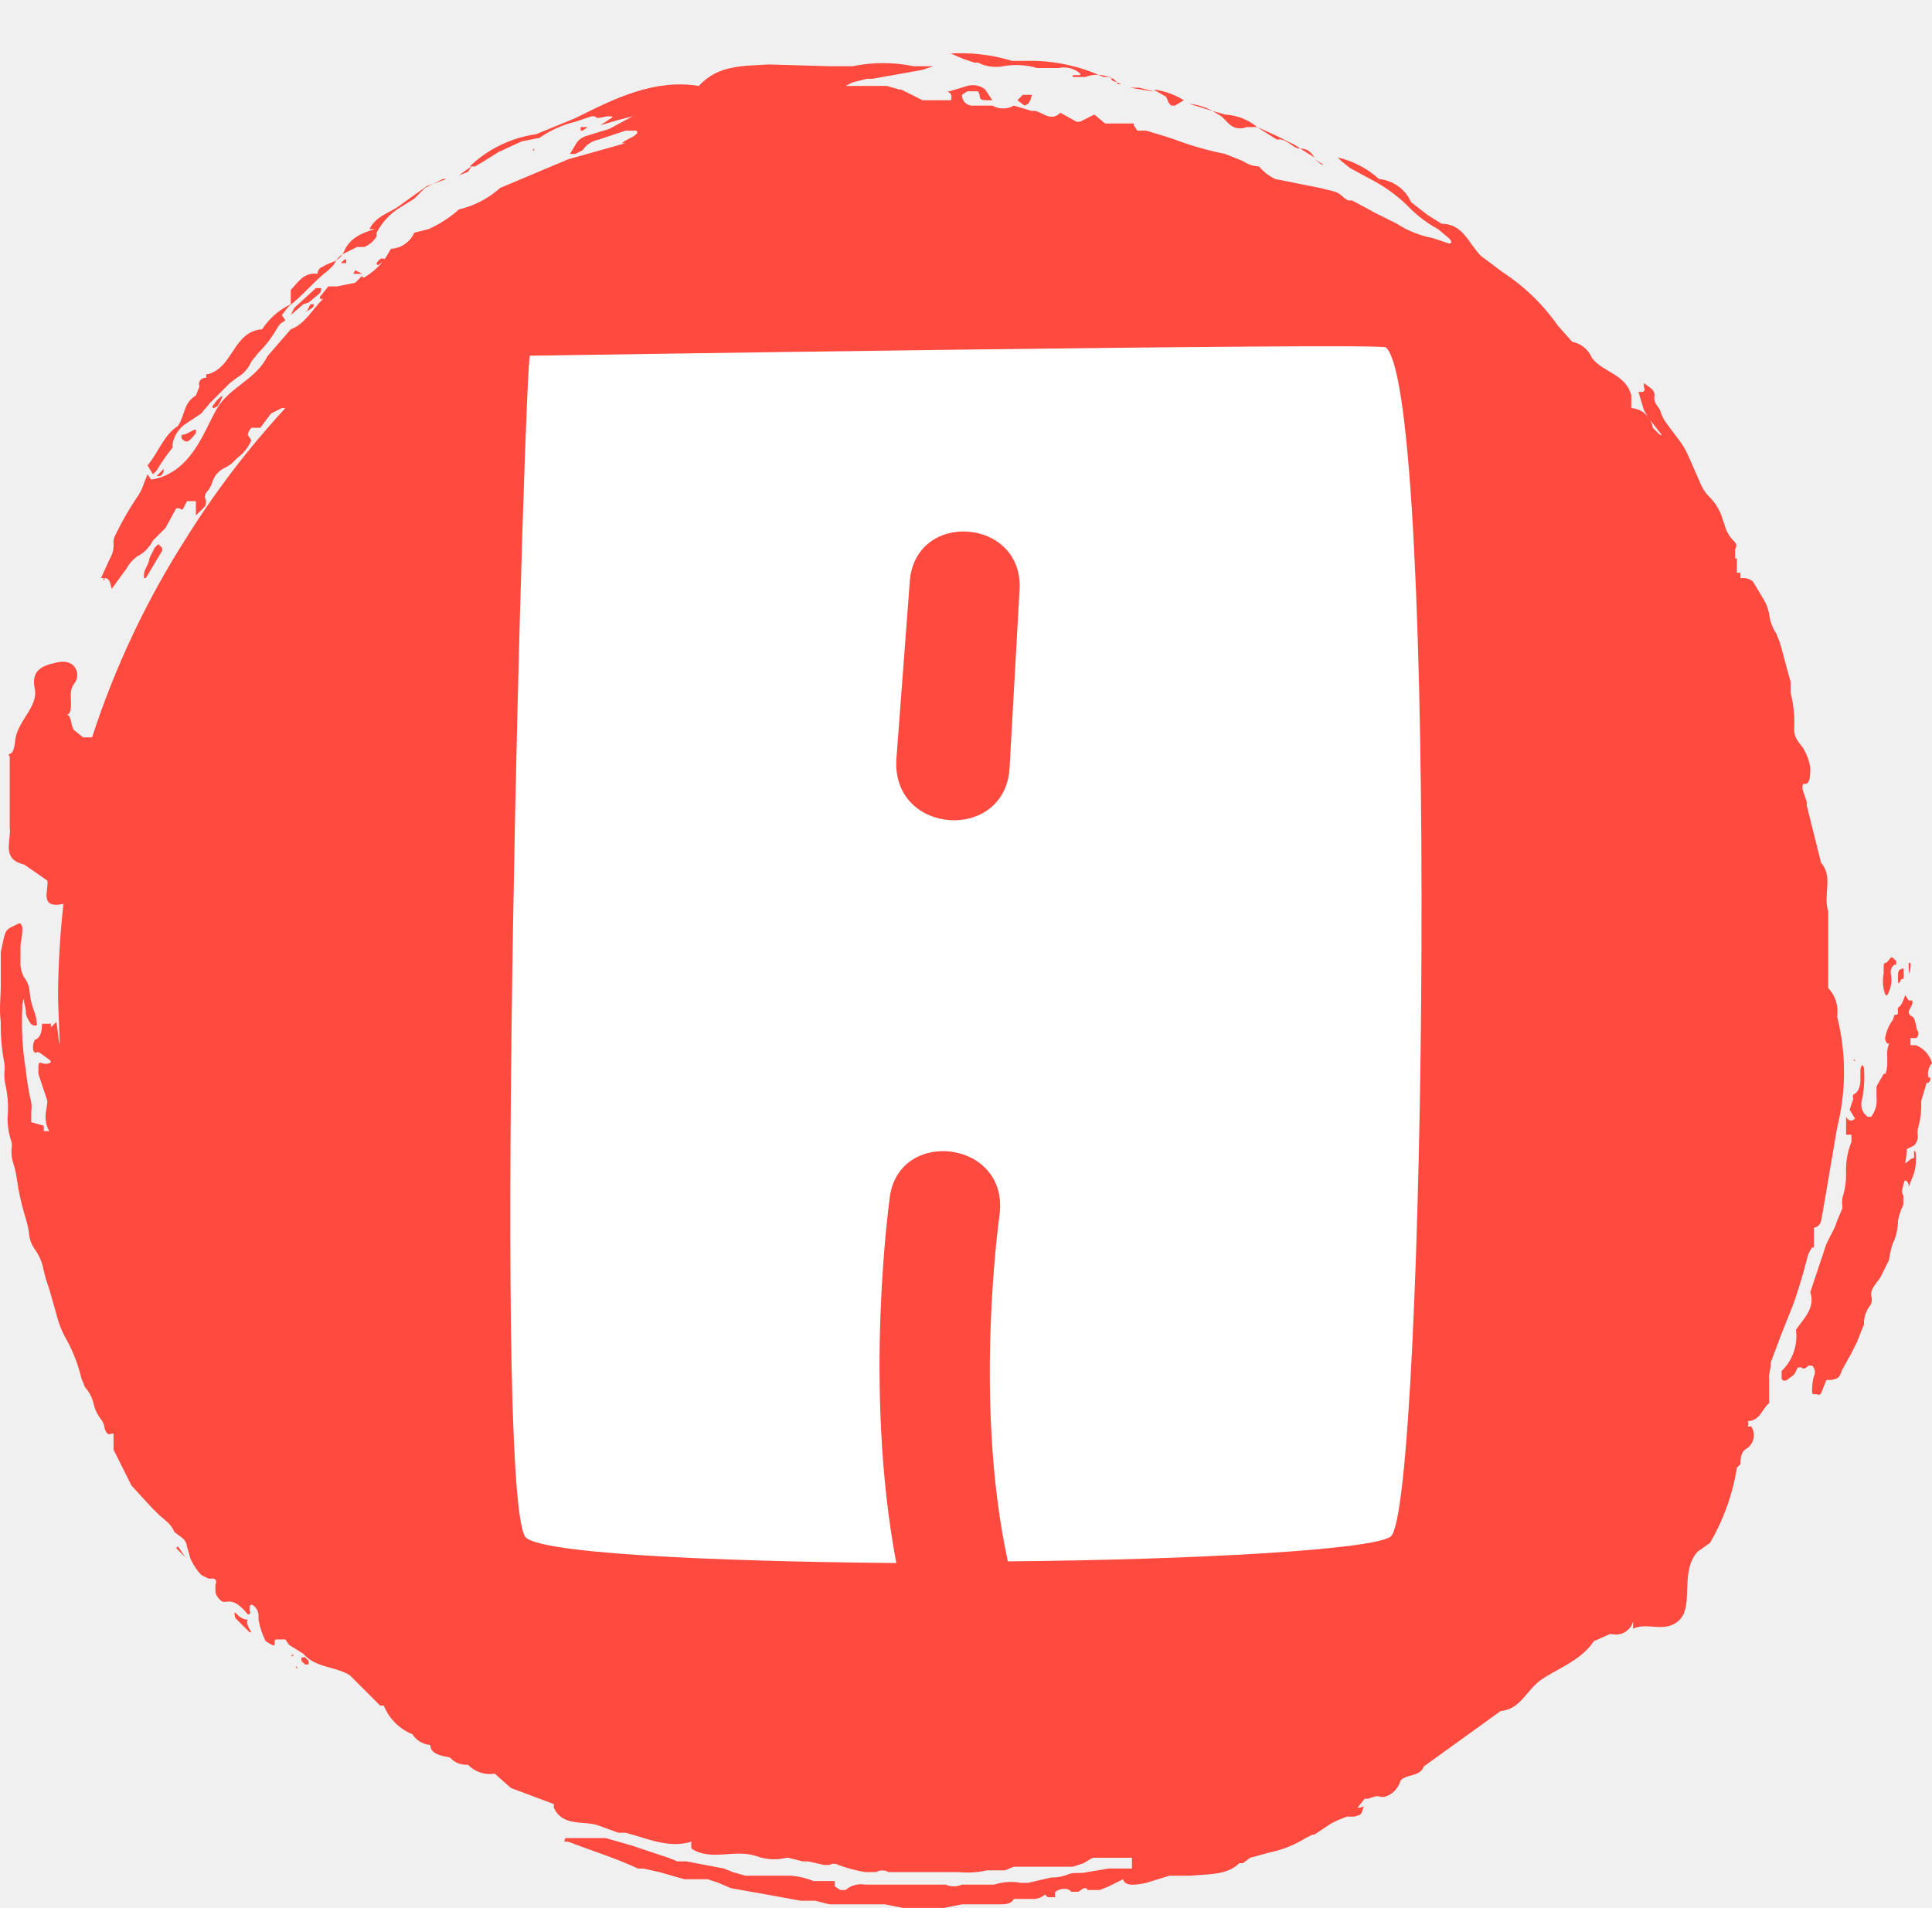
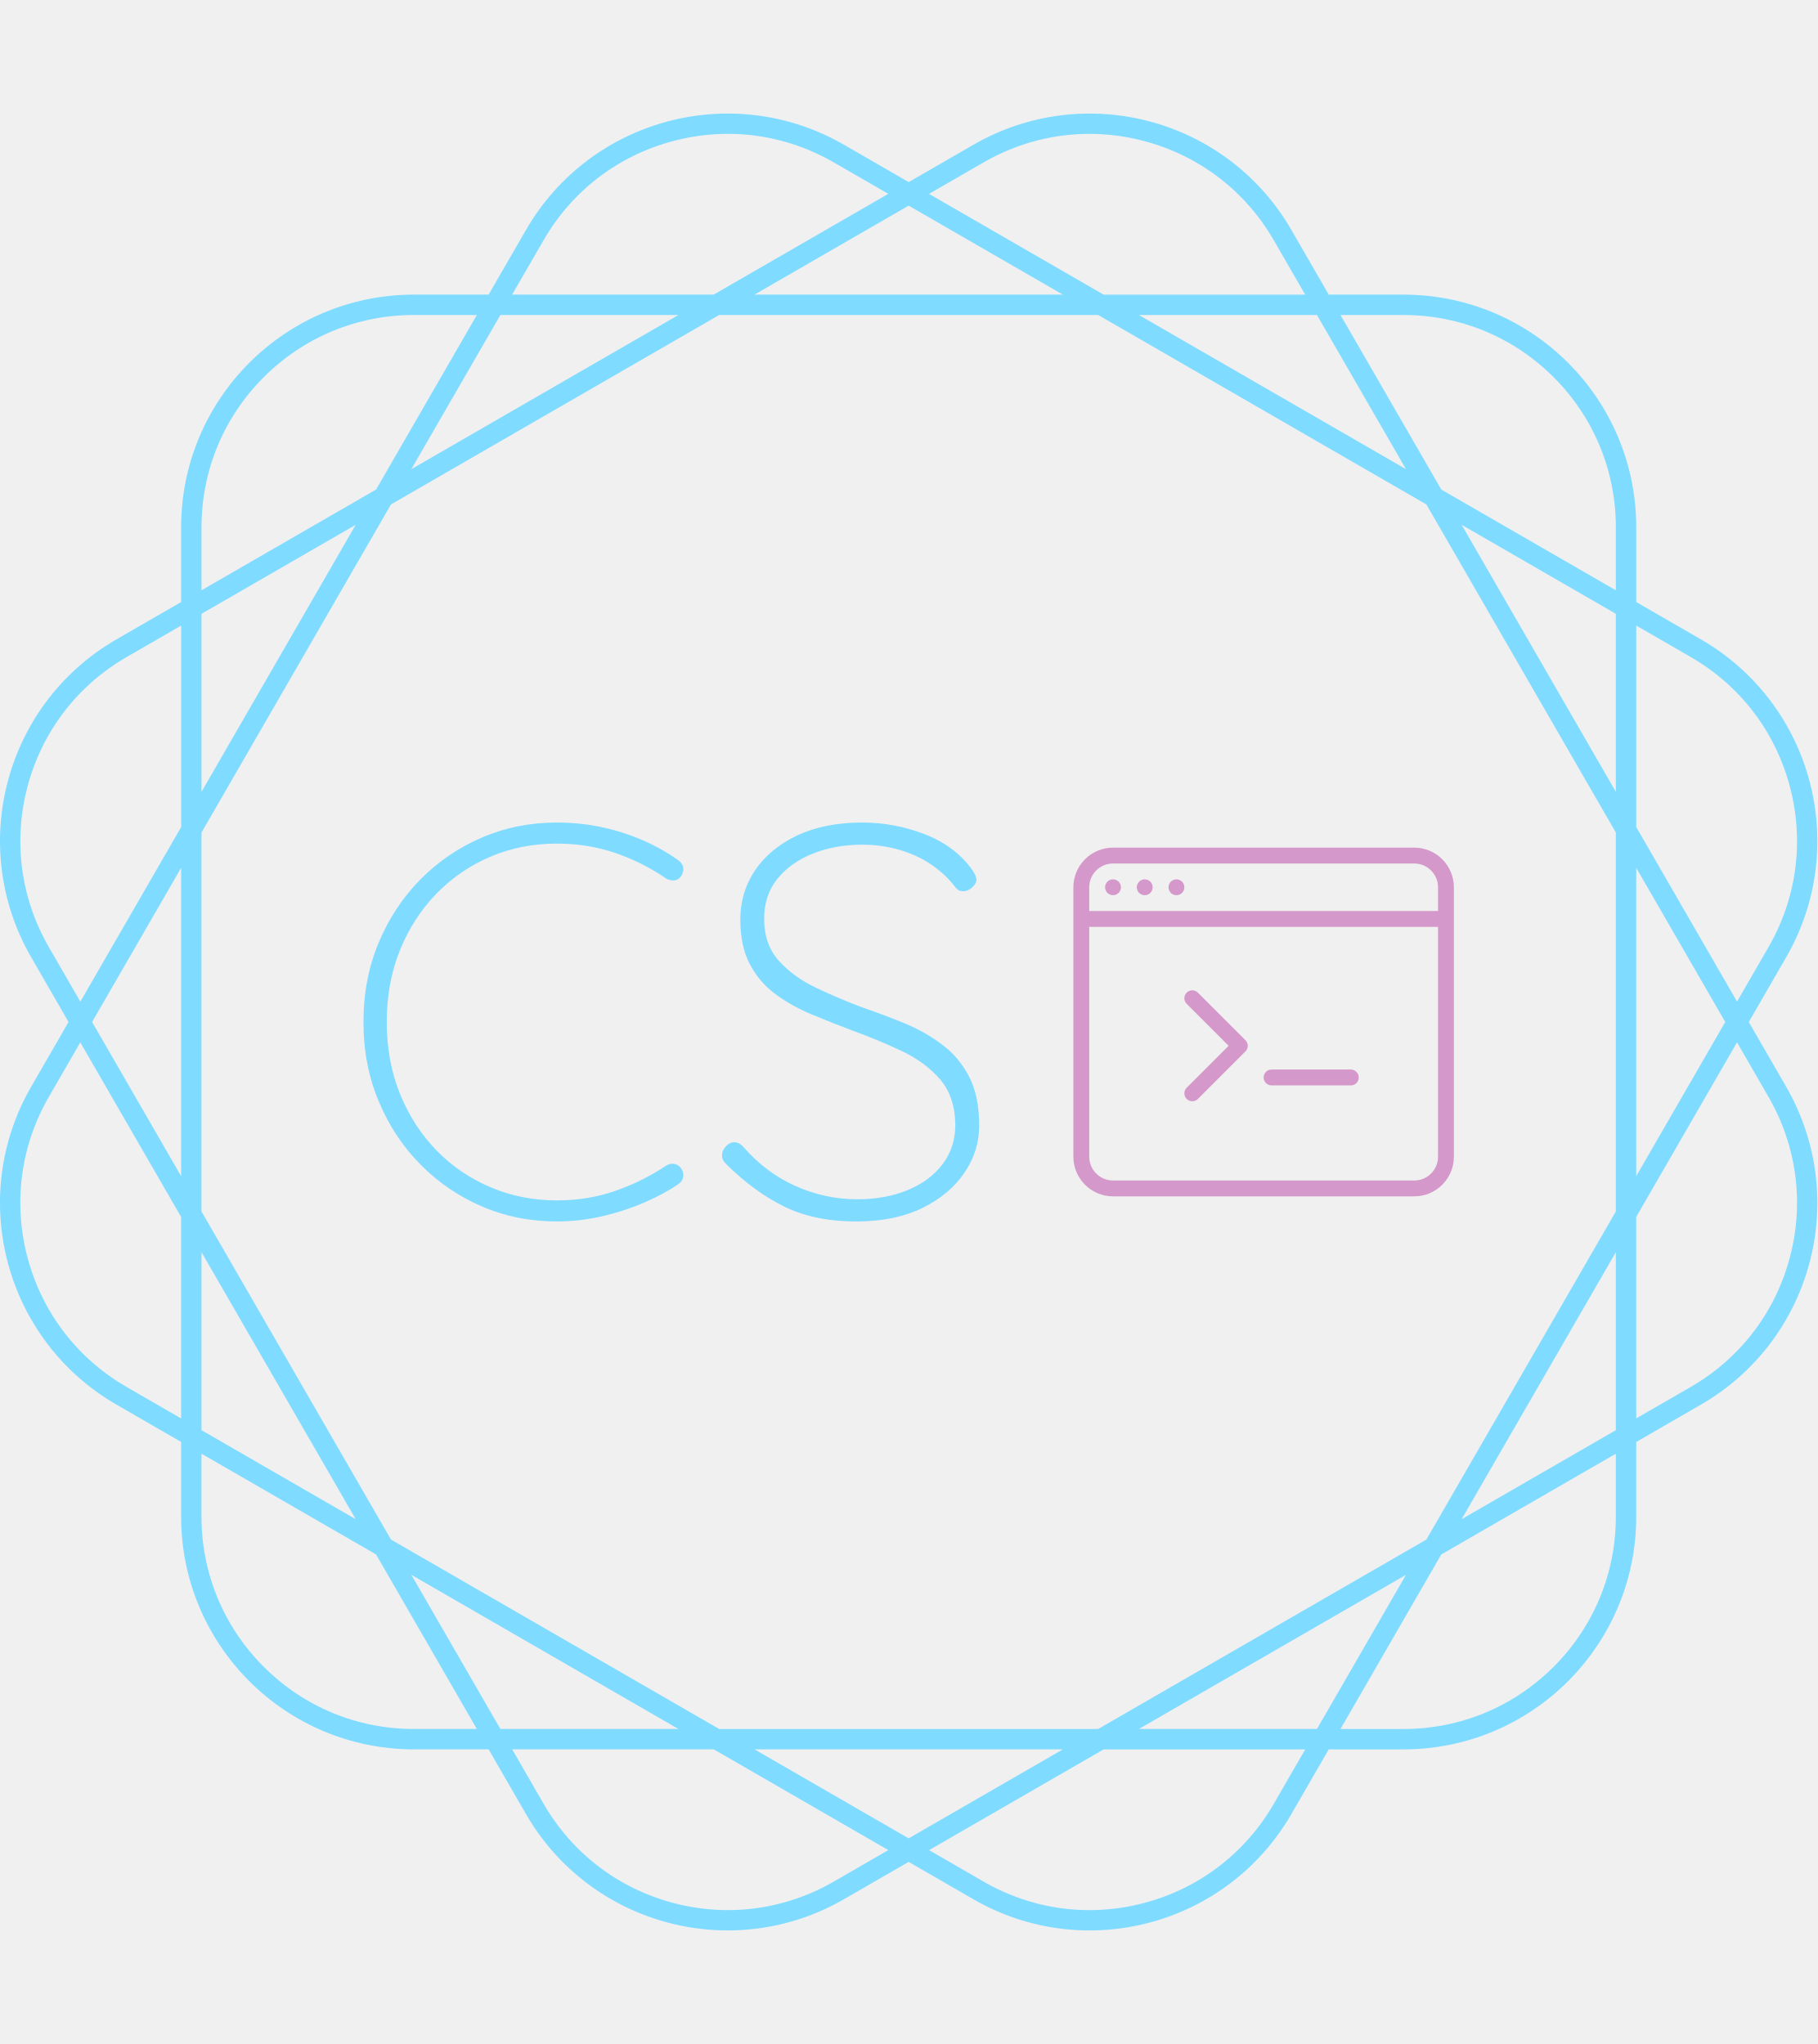
- <svg xmlns="http://www.w3.org/2000/svg" width="308.761" height="304.916" viewBox="0 0 106.008 104.687" class="css-1j8o68f" version="1.1" id="svg23">
-   <defs id="SvgjsDefs2684" />
-   <g id="SvgjsG2685" featurekey="rootContainer" transform="matrix(0.9820593,0,0,0.9820593,-0.05456052,0)" fill="#ff4a3f">
-     <g id="g17">
-       <path d="M19.8 15.3h.5l-.4-.2zm.5.1zm.8-.7c0 .1 0 .1.1.1l.4-.3c-.2-.1-.3-.1-.5.2zm.4-.2zm-4.1 2.3zm-.2.6l.3-.2c.1-.1.1-.2.1-.2h-.2l-.2.4c-.1-.1-.1 0 0 0zm2.2-2.9h-.1l-.2.2h.3zm-2.1 2.4l.6-.5c.1-.1.1-.2.1-.3h-.3l-1.2 1.1-.2.4.7-.6zm-1.1.8z" id="path3" />
-       <path d="M9.7 25v-.2a1.7 1.7 0 0 1 .7-1.1l.9-.6.5-.6.7-.7.4-.4.4-.3a1.9 1.9 0 0 0 .8-.9l.4-.5a5.9 5.9 0 0 0 1-1.3l.2-.3.3-.2-.2-.3.4-.5c.8-.6 1.4-1.4 2.2-2l.3-.3a1.4 1.4 0 0 1 .5-.6l.8-.4h.4a1.4 1.4 0 0 0 .7-.6V13a3.5 3.5 0 0 1 1.3-1.4l.8-.5.2-.2.4-.4 1-.5h.2l-1.1.4-1.4 1c-.6.5-1.4.6-1.8 1.4h.3c-.7.2-1.4.5-1.7 1.2s-.8.6-1.2.9a.4.4 0 0 0-.3.4c-.8-.1-1.1.5-1.5.9v.8a3.9 3.9 0 0 0-1.6 1.4c-1.6.1-1.6 2.1-3 2.5h-.1a.2.2 0 0 0 0 .2c-.3 0-.5.2-.4.5l-.2.5c-.7.4-.6 1.1-1 1.7-.8.5-1.1 1.5-1.7 2.2l.3.5.2-.2a11.6 11.6 0 0 1 .9-1.3zM53.9 3.3l.6.2h.2a2.2 2.2 0 0 0 1.4.2 4.1 4.1 0 0 1 1.9.1h1.2a1.4 1.4 0 0 1 1.2.3.1.1 0 0 1 0 .1H60a.1.1 0 0 0 0 .1h.7a1.8 1.8 0 0 1 1.3 0c.2 0 .1.1.2.2l.5.2h-.2c-.2-.4-.5-.4-.8-.4a9.7 9.7 0 0 0-4.3-.9h-.8A9.8 9.8 0 0 0 53 3h.2zm7.3 3.1zM50.3 4.7zm10.9 1.7h.2-.2zM19 14.7zm32.1-10zm17.6 2.2a.9.9 0 0 0 1 .2h.6a3.1 3.1 0 0 0-1.8-.7l-.7-.2.5.3zm-3.4-1.3c0 .1.1.2.2.3h.2l.5-.3a4.2 4.2 0 0 0-1.7-.6l.7.4zm7.4 2.7l.8.5c-.2-.3-.4-.5-.8-.5z" id="path5" />
-       <path d="M99 76.1l.6-1.6.6-1.5c.2-.5.6-1.8.8-2.6a1.7 1.7 0 0 1 .3-.7h.1v-1.1c.5-.1.4-.6.5-.9l.8-4.7a12.7 12.7 0 0 0 0-6.2 1.9 1.9 0 0 0-.5-1.6v-4.3c-.3-.9.3-1.9-.4-2.7L101 45a.4.4 0 0 0 0-.2l-.2-.6a.5.5 0 0 1 0-.4h.1c.3 0 .3-.5.3-.9a3 3 0 0 0-.4-1.1l-.3-.4a1.1 1.1 0 0 1-.2-.7 6.7 6.7 0 0 0-.2-2v-.6c-.2-.7-.4-1.5-.6-2.2l-.2-.5a2.5 2.5 0 0 1-.4-1.1 2.5 2.5 0 0 0-.3-.8l-.6-1a.8.8 0 0 0-.6-.2h-.1V32h-.2v-.8H97V31a.4.4 0 0 0 0-.1v-.2c.1-.2.1-.3-.1-.5a1.8 1.8 0 0 1-.4-.6l-.2-.6a2.9 2.9 0 0 0-.7-1.2 2.2 2.2 0 0 1-.5-.7l-.7-1.6a4.3 4.3 0 0 0-.6-1l-.6-.8a2.4 2.4 0 0 1-.4-.8l-.2-.3a.6.6 0 0 1-.1-.5.5.5 0 0 0-.2-.4l-.4-.3v.2c.1.2 0 .3-.1.3h-.2l.3 1 .3.5.7.9h-.1l-.2-.2-.2-.2a1.3 1.3 0 0 0-1.2-1.1v-.7c-.3-1.2-1.6-1.3-2.2-2.1a1.5 1.5 0 0 0-1.1-.9l-.8-.9a11.3 11.3 0 0 0-3.1-3l-.8-.6-.4-.3c-.7-.7-1-1.8-2.2-1.8l-.8-.5-.9-.7a2.2 2.2 0 0 0-1.8-1.3 5.1 5.1 0 0 0-2.3-1.2l.2.2.5.4 1.3.7a8.5 8.5 0 0 1 2.1 1.6 6.8 6.8 0 0 0 1.5 1.1l.6.5c.1.1.2.2.1.3H81l-.9-.3a5.6 5.6 0 0 1-2-.8l-1.2-.6-1.3-.7h-.2c-.3-.1-.4-.4-.8-.5l-.8-.2-2.5-.5a2.6 2.6 0 0 1-.9-.7 1.7 1.7 0 0 1-.9-.3l-1-.4a18.1 18.1 0 0 1-2.8-.8l-.6-.2-1-.3h-.5l-.2-.3v-.1h-1.6l-.6-.5-.4.2-.4.2h-.2l-.9-.5c-.6.6-1.1-.2-1.6-.1l-1-.3a1.2 1.2 0 0 1-1.2 0h-1.2a.6.6 0 0 1-.5-.6l.3-.2h.6a.7.7 0 0 1 .1.3c0 .2.2.2.5.2h.2l-.4-.6a1.1 1.1 0 0 0-1-.2l-1 .3H53c.3.2.2.3.2.5h-1.6l-.4-.2-.8-.4h-.1l-.7-.2h-2.3l.4-.2.8-.2h.3l1.7-.3 1.1-.2.6-.2h-1.1a8.4 8.4 0 0 0-3.4 0h-1.3L43 3.6c-1.4.1-2.8 0-3.9 1.2-2.5-.4-4.7.7-6.9 1.8l-2.2.9a6.7 6.7 0 0 0-3.7 1.8h.3l.5-.3.8-.5 1.3-.6 1-.2a6 6 0 0 1 2-.9l.9-.3h.2c.1.2.5 0 .7 0h.2c.1 0 .1.1 0 .1l-.6.4 1-.3.8-.2-1.3.7-1.3.4a1 1 0 0 0-.6.5l-.3.5h.3l.4-.2a1.4 1.4 0 0 1 .9-.6l1.5-.5h.5a.1.1 0 0 1 .1.2c-.2.2-.6.3-.8.5h.2l-3.2.9-3.8 1.6a5.2 5.2 0 0 1-2.3 1.2 6.6 6.6 0 0 1-1.7 1.1l-.8.2a1.5 1.5 0 0 1-1.3.9l-.3.5a3.7 3.7 0 0 1-1.2 1.1h-.1v-.1l-.2.2-.2.2-1 .2h-.5l-.4.5c-.1.1-.1.2 0 .2h.1c-.6.6-1 1.4-1.8 1.7L15 19.9c-.6 1.2-1.8 1.6-2.6 2.6s-1.4 3.9-3.9 4.3l-.2-.3-.2.5a2.7 2.7 0 0 1-.4.8 16.9 16.9 0 0 0-1.2 2.1.8.8 0 0 0-.1.5 1.4 1.4 0 0 1-.2.8l-.5 1.1h.2c.3 0 .3.3.4.6l.8-1.1a2.2 2.2 0 0 1 .6-.7 2 2 0 0 0 .9-.9l.3-.3.4-.4.6-1.1h.2c.1.1.1.1.2 0l.2-.4h.5v.8l.5-.5a.5.5 0 0 0 0-.5.4.4 0 0 1 .1-.3 1.5 1.5 0 0 0 .3-.5 1.3 1.3 0 0 1 .8-.9l.3-.2.3-.3a2.4 2.4 0 0 0 .8-1l-.2-.3c0-.1.1-.3.2-.4h.5l.6-.8.6-.3h.2a48.8 48.8 0 0 0-5.5 7.2h-.1.1a48.4 48.4 0 0 0-5.3 11.2h-.5l-.5-.4c-.2-.2-.1-.7-.4-.9h.1c.3-.5-.1-1.2.3-1.7s.1-1.4-.9-1.2-1.5.5-1.3 1.5-1 1.8-1.1 2.9-.5.5-.3.9v3.9c.1.8-.5 1.8.8 2.1l1.3.9c.1.5-.5 1.6.9 1.3a49.2 49.2 0 0 0-.3 5c0 1.1.1 2.2.1 3.3v-.4c-.1-.4-.1-.8-.2-1.3l-.3.3v-.2h-.5c0 .5-.1.8-.4.9a.9.9 0 0 0-.1.5c0 .1.1.3.2.2s.4.2.7.4-.2.3-.4.2-.2.1-.2.3v.3l.5 1.5c0 .3-.1.6-.1.9a1.7 1.7 0 0 0 .2.8h-.3v-.3l-.7-.2v-.6a1.5 1.5 0 0 0 0-.5 14.6 14.6 0 0 1-.3-1.8 16.6 16.6 0 0 1-.2-3.5.9.9 0 0 1 .1-.5v.2a2.9 2.9 0 0 1 .1.5.8.8 0 0 0 .1.4c.1.2.2.4.4.4s.1-.1.1-.2a2.1 2.1 0 0 0-.1-.5 4.2 4.2 0 0 1-.3-1.3 1.5 1.5 0 0 0-.3-.7 1.6 1.6 0 0 1-.2-.9v-.8c0-.3.1-.6.1-.9a.5.5 0 0 0-.1-.4h-.1c-.8.4-.7.2-1 1.6V55c0 .7-.1 1.4 0 2.1a10.8 10.8 0 0 0 .2 2.3 1.8 1.8 0 0 1 0 .5 3.1 3.1 0 0 0 .1.9 5.9 5.9 0 0 1 .1 1.3 3.9 3.9 0 0 0 .2 1.7 1.2 1.2 0 0 1 0 .4 2.1 2.1 0 0 0 .1.8 4.9 4.9 0 0 1 .2.9 14 14 0 0 0 .5 2.2 5 5 0 0 1 .2 1 1.7 1.7 0 0 0 .3.7 2.9 2.9 0 0 1 .5 1.2 8.5 8.5 0 0 0 .3 1l.4 1.4a5.4 5.4 0 0 0 .6 1.5 8.5 8.5 0 0 1 .8 2.1l.2.5a2.1 2.1 0 0 1 .5 1 2.1 2.1 0 0 0 .4.8 1 1 0 0 1 .2.5c.1.3.2.4.4.3h.1v.9l.5 1 .5 1 1.1 1.2.4.4c.3.3.7.5.9 1l.4.3a.7.7 0 0 1 .3.5l.2.7a3.3 3.3 0 0 0 .6.9l.4.2h.3a.2.2 0 0 1 .1.3 2.5 2.5 0 0 0 0 .5.9.9 0 0 0 .4.5h.2c.4-.1.8.2 1.2.7h.1c0-.1.1-.1 0-.2v-.2c0-.1.1-.2.2-.1a.7.7 0 0 1 .3.6v.2a4.3 4.3 0 0 0 .4 1.2c.5.3.5.3.5.1s0-.2.2-.2h.4l.2.3.8.5c.7.8 1.8.7 2.6 1.2l1.7 1.7h.2a2.9 2.9 0 0 0 1.6 1.6 1.3 1.3 0 0 0 1 .6c0 .5.6.6 1.1.7a1.2 1.2 0 0 0 .8.4h.2a1.7 1.7 0 0 0 1.5.5l.9.8 2.4.9v.2c.5 1.1 1.7.7 2.5 1l1.1.4h.4c1.2.3 2.4.9 3.7.5a.7.7 0 0 0 0 .4c1.1.7 2.4 0 3.6.4a2.9 2.9 0 0 0 1.7.1h.1l.8.2h.3l.9.2h.3a.5.5 0 0 1 .5 0 7.9 7.9 0 0 0 1.5.4h.6a.7.7 0 0 1 .7 0h3.9a5 5 0 0 0 1.6-.1h1l.5-.2H60l.6-.2.5-.3h2.2v.6H62l-1.2.2c-.4.1-.7 0-1 .1a2.4 2.4 0 0 1-1 .2l-1.3.3h-.4a3.1 3.1 0 0 0-1.5.1h-1.8a1.1 1.1 0 0 1-.9 0h-4.5a1.3 1.3 0 0 0-1.1.3H47l-.3-.2v-.3h-1.2a4.1 4.1 0 0 0-1.3-.3h-2.5l-.7-.2-.5-.2-2.1-.4h-.5l-.5-.2-2.1-.7-1.4-.4h-2.2c-.1 0-.1.1-.1.2h.2c1.3.5 2.6.9 3.9 1.5h.3l.9.2 1.4.4h1.3l.6.2.7.3 1.7.3 1.1.2 1.1.2h.8l.8.2h3.1l1 .2h2.3l1-.2H56c.4 0 .6-.1.7-.3h1a1 1 0 0 0 .8-.3c-.1.1 0 .1.1.2h.4v-.2c0-.1 0-.1.2-.2s.6-.1.7.1h.4l.3-.2c.2 0 .2 0 .2.1h.7l.5-.2.8-.4c.1.3.4.4 1.3.2l1.3-.4h1.2c.9-.1 2 0 2.7-.7h.2l.4-.3 1.1-.3a6.1 6.1 0 0 0 2-.8l.4-.2h.1l.9-.6.4-.2.5-.2h.4c.4-.1.4-.1.5-.4s0-.1-.2-.1h-.1l.4-.5h.2c.3-.1.5-.2.7-.1h.2a1.3 1.3 0 0 0 .9-.9c.3-.4 1.1-.2 1.3-.8l4.3-3.1c1.1-.1 1.4-1.1 2.2-1.7s2.3-1.1 3-2.2l.9-.4h.1a1 1 0 0 0 1.2-.7v.4c.8-.4 1.8.3 2.6-.5s0-2.7 1-3.8l.7-.5a12.1 12.1 0 0 0 1.5-4.2l.2-.2c0-.3 0-.7.4-.9a.9.9 0 0 0 .2-1.2h-.2a.3.3 0 0 0 0-.3c.7 0 .8-.7 1.2-1V77a.5.5 0 0 1 0-.2 3.8 3.8 0 0 0 .1-.7zM5.9 32.2z" id="path7" />
-       <path d="M26.4 9.3l-.3.2-.4.3.5-.2zm6.1-2h.1l.3-.2h-.4zm-2.6 1l-.1.1h.1v-.1zm-1.5 1.4zm1.3-.2zm-6.3 3.1zM9.2 26.2l-.4.4H9a.4.4 0 0 0 .2-.4zm3-3.5a2.1 2.1 0 0 0 .3-.6 1.5 1.5 0 0 0-.5.5c-.1.1-.1.2 0 .2zM11 24.2V24c-.2 0-.5.3-.8.3v.2c.3.3.4.2.8-.3zm3 66.2zM73.9 9.2h.1l-.5-.3zm-2.5-1.4c.5-.1.8.4 1.2.5h.1l-.3-.2-1-.5-1.1-.5.3.2zM52.8 3.1zm11.7 2h-.1l-1.2-.2h.5zm2 .7l1.3.4a3.3 3.3 0 0 0-1.3-.4zm-9 0a1 1 0 0 0 .2-.5h-.5l-.3.3.4.3zm9 1.6zM49.9 4.2zm2.9.7zM48.5 4zm13.8 2.1a.5.5 0 0 0 0 .1zm44.8 52.3h-.3V58h.3c.1 0 .2-.3.1-.4s-.1-.7-.3-.8a.3.3 0 0 1-.2-.3l.2-.4a.4.4 0 0 0 0-.2h-.2l-.2-.3c-.1.3-.2.6-.4.7a.5.5 0 0 0 0 .2c0 .1 0 .2-.1.2h-.1a1.1 1.1 0 0 1-.1.3 2.3 2.3 0 0 0-.4.9.4.4 0 0 0 .1.4h.1a1.7 1.7 0 0 0-.1.8v.4a1.8 1.8 0 0 1-.1.5h-.1l-.4.7v.6a1.5 1.5 0 0 1-.3 1.1h-.2l-.2-.2a.9.9 0 0 1-.1-.8 6.5 6.5 0 0 0 .1-1.7c0-.1-.1-.2-.1-.2a.5.5 0 0 0-.1.3v.6c0 .2-.1.6-.3.7s-.1.2-.1.3l-.2.6.3.5c-.2.2-.4.1-.5-.1v1h.3v.4a4.2 4.2 0 0 0-.3 1.4 3.3 3.3 0 0 0 0 .4 4 4 0 0 1-.2 1.3 2 2 0 0 0 0 .6l-.3.7a3.2 3.2 0 0 1-.3.7l-.3.6-.9 2.7c.3.9-.4 1.5-.8 2.1a2.7 2.7 0 0 1-.8 2.3v.4c0 .1.1.2.3.1l.4-.3.2-.4h.2c.1.1.2.1.4-.1h.2a.5.5 0 0 1 .1.6 2.9 2.9 0 0 0-.1.8c0 .1 0 .2.1.2h.2c.1.1.2 0 .3-.3l.2-.5h.3c.4-.1.4-.1.6-.6l.5-.9.3-.6.4-1a1.6 1.6 0 0 1 .3-1 .6.6 0 0 0 .1-.6c0-.2 0-.3.2-.6l.3-.4.5-1a4.7 4.7 0 0 1 .2-.9 3 3 0 0 0 .3-1.3 3.8 3.8 0 0 1 .3-.9v-.5c-.1-.2-.1-.2 0-.6s.1-.2.2-.2a.4.4 0 0 1 .1.3l.2-.5a2.3 2.3 0 0 0 .2-.9v-.3c0-.1 0-.3-.1-.3v.4c-.2 0-.3.2-.5.3a6.4 6.4 0 0 0 .1-.8l.4-.2a.7.7 0 0 0 .2-.6 1.4 1.4 0 0 1 0-.3 4.8 4.8 0 0 0 .2-1.4v-.2l.3-1h.1a.3.3 0 0 0 .1-.3h-.1a.9.9 0 0 1 .2-.8 1.5 1.5 0 0 0-.9-1zm-1.2 7.8zm-.2-9.9zm0 0zM9.1 30.8a.3.3 0 0 0 0-.2l-.2-.2-.2.2-.3.6c0 .3-.3.6-.3.9v.2h.1zm96.3 24.8h.1a1.7 1.7 0 0 0 .2-1.2.5.5 0 0 1 .2-.5h.1v-.2l-.2-.2h-.1c-.1.1-.2.3-.3.3s-.1.1-.1.3v.3a2.2 2.2 0 0 0 .1 1.2zM13.2 90.1c-.1 0 0 .2 0 .3l.8.8h.1c-.2-.3-.3-.6-.2-.7a.9.9 0 0 1-.5-.2zm.8.3zm92.3-35.7h.1a2 2 0 0 0 0-.6c-.3.1-.3.1-.3.6s.1.1.2 0z" id="path9" />
-       <path d="M106.7 62a.6.6 0 0 0 .1-.5c0-.1-.1-.2-.1-.1h-.2v.2c0 .4.1.5.2.4zm.1-8.2h-.1v.6a1 1 0 0 0 .1-.6zM17.1 92.6h-.2v.2l.2.2h.2v-.2zm86.6-33.3c0-.1 0-.1-.1-.1zM9.9 86.5l.5.5-.4-.6z" id="path11" />
-       <circle cx="10.5" cy="87.1" transform="rotate(-24.8 10.4 87.159)" id="circle13" />
-       <path d="M9.7 30.1h-.1v.2-.2h.1zm83.2-6.6l-.2-.3h-.1zm-14.7 77.1zM5.9 32.2zm-.1.2a.3.3 0 0 0 .1-.2v.2zm1.9-4.9zM61.5 2.4zm42.8 58.2v.1-.1zM16.4 92.5h-.1c.1.1.2 0 .1-.1zm.2.7h.1l-.1-.1v.1zm73.9-71.3zm15.2 34.4zM14.6 91.7zm92.1-37zm-.8 11.4zM34.6 0z" id="path15" />
-     </g>
-   </g>
-   <g id="SvgjsG2686" featurekey="nameFeature-0" transform="matrix(2.284354,0,0,2.284354,27.98006,-5.60952)" fill="#ffffff">
-     <path d="M9.6 16.48 l-0.32 4.24 c-0.08 1.8 2.6 1.96 2.72 0.2 l0.24 -4.28 c0.12 -1.76 -2.56 -1.96 -2.64 -0.16 z M0.48 11 l0 0 c0.04 0 20.48 -0.32 20.56 -0.2 c1.28 1.12 0.96 27.8 0.12 28.56 c-0.4 0.32 -4.64 0.56 -9.2 0.6 c-0.84 -3.84 -0.2 -8.32 -0.2 -8.32 c0.24 -1.8 -2.44 -2.12 -2.64 -0.4 c0 0.04 -0.64 4.52 0.16 8.76 c-4.56 -0.04 -8.68 -0.24 -8.92 -0.64 c-0.8 -1.44 0 -28.28 0.12 -28.36 z" id="path20" />
+ <svg xmlns="http://www.w3.org/2000/svg" version="1.1" width="1000" height="1125" viewBox="0 0 1000 1125">
+   <g transform="matrix(1,0,0,1,0.0001147749,0)">
+     <svg viewBox="0 0 320 360" data-background-color="#ffffff" preserveAspectRatio="xMidYMid meet" height="1125" width="1000">
+       <g id="tight-bounds" transform="matrix(1,0,0,1,-0.00003672796,0)">
+         <svg viewBox="0 0 320 360" height="360" width="320">
+           <g>
+             <svg />
+           </g>
+           <g>
+             <svg viewBox="0 0 320 360" height="360" width="320">
+               <g>
+                 <path transform="translate(-32.1528,-12.1528) scale(3.84303,3.84303)" d="M88.492 50l1.711-2.963c2.946-5.102 1.198-11.626-3.904-14.572l-2.963-1.711v-3.422c0-5.891-4.776-10.667-10.667-10.667h-3.422l-1.711-2.963c-2.946-5.102-9.47-6.85-14.572-3.904l-2.964 1.71-2.963-1.711c-5.102-2.945-11.626-1.197-14.572 3.905l-1.711 2.963h-3.422c-5.891 0-10.667 4.776-10.667 10.667v3.422l-2.963 1.711c-5.102 2.946-6.85 9.47-3.904 14.572l1.71 2.963-1.711 2.963c-2.945 5.102-1.197 11.626 3.905 14.572l2.963 1.711v3.422c0 5.891 4.776 10.667 10.667 10.667h3.422l1.711 2.963c2.946 5.102 9.47 6.85 14.572 3.904l2.963-1.71 2.963 1.711c5.102 2.946 11.626 1.198 14.572-3.904l1.711-2.963h3.422c5.891 0 10.667-4.776 10.667-10.667v-3.422l2.963-1.711c5.102-2.946 6.85-9.47 3.904-14.572zM85.832 33.273c2.252 1.3 3.862 3.399 4.535 5.91 0.673 2.511 0.328 5.135-0.972 7.386l-1.441 2.497-4.618-7.999v-9.236zM73.72 73.72l-15.038 8.682h-17.364l-15.038-8.682-8.682-15.038v-17.364l8.682-15.038 15.038-8.682h17.364l15.038 8.682 8.682 15.038v17.364zM82.401 60.549v8.158l-7.065 4.079zM72.786 75.336l-4.079 7.065h-8.158zM57.065 83.335l-7.065 4.079-7.065-4.079zM39.451 82.401h-8.158l-4.079-7.065zM24.664 72.786l-7.065-4.079v-8.158zM16.665 57.065l-4.079-7.065 4.079-7.065zM17.599 39.451v-8.158l7.065-4.079zM27.214 24.664l4.079-7.065h8.158zM42.935 16.665l7.065-4.079 7.065 4.079zM60.549 17.599h8.158l4.079 7.065zM75.336 27.214l7.065 4.079v8.158zM83.335 42.935l4.079 7.065-4.079 7.065zM72.668 17.599c2.6 0 5.044 1.012 6.883 2.851 1.838 1.838 2.851 4.283 2.851 6.883v2.883l-7.999-4.618-4.618-7.999zM53.43 10.606c2.252-1.3 4.875-1.645 7.386-0.972 2.511 0.673 4.61 2.284 5.91 4.535l1.441 2.497h-9.236l-7.999-4.618zM33.273 14.168c1.3-2.252 3.399-3.862 5.91-4.535 2.511-0.673 5.135-0.328 7.386 0.972l2.497 1.441-7.999 4.618h-9.236zM17.599 27.332c0-2.6 1.012-5.044 2.851-6.883 1.838-1.838 4.283-2.851 6.883-2.851h2.883l-4.618 7.999-7.999 4.618zM10.606 46.57c-1.3-2.252-1.645-4.875-0.972-7.386 0.673-2.511 2.284-4.61 4.535-5.91l2.497-1.441v9.236l-4.618 7.999zM14.168 66.727c-2.252-1.3-3.862-3.399-4.535-5.91-0.673-2.511-0.328-5.135 0.972-7.386l1.441-2.497 4.618 7.999v9.236zM27.332 82.401c-2.6 0-5.044-1.012-6.883-2.851-1.838-1.838-2.851-4.283-2.851-6.883v-2.883l7.999 4.618 4.618 7.999zM46.57 89.394c-2.252 1.3-4.875 1.645-7.386 0.972-2.511-0.673-4.61-2.284-5.91-4.535l-1.441-2.497h9.236l7.999 4.618zM66.727 85.832c-1.3 2.252-3.399 3.862-5.91 4.535-2.511 0.673-5.135 0.328-7.386-0.972l-2.497-1.441 7.999-4.618h9.236zM82.401 72.668c0 2.6-1.012 5.044-2.851 6.883-1.838 1.838-4.283 2.851-6.883 2.851h-2.883l4.618-7.999 7.999-4.618zM90.367 60.816c-0.673 2.511-2.284 4.61-4.535 5.91l-2.497 1.441v-9.236l4.618-7.999 1.441 2.497c1.3 2.253 1.646 4.876 0.973 7.387z" fill="#7fdbff" fill-rule="nonzero" stroke="none" stroke-width="1" stroke-linecap="butt" stroke-linejoin="miter" stroke-miterlimit="10" stroke-dasharray="" stroke-dashoffset="0" font-family="none" font-weight="none" font-size="none" text-anchor="none" style="mix-blend-mode: normal" data-fill-palette-color="tertiary" />
+               </g>
+               <g transform="matrix(1,0,0,1,64,144.8688)">
+                 <svg viewBox="0 0 192 70.262" height="70.262" width="192">
+                   <g>
+                     <svg viewBox="0 0 340.032 124.435" height="70.262" width="192">
+                       <g>
+                         <svg viewBox="0 0 192 124.435" height="124.435" width="192">
+                           <g id="textblocktransform">
+                             <svg viewBox="0 0 192 124.435" height="124.435" width="192" id="textblock">
+                               <g>
+                                 <svg viewBox="0 0 192 124.435" height="124.435" width="192">
+                                   <g transform="matrix(1,0,0,1,0,0)">
+                                     <svg width="192" viewBox="2.5 -35.5 55.55 36.002" height="124.435" data-palette-color="#7fdbff">
+                                       <path d="M30.9-32.1L30.9-32.1Q31.3-31.8 31.35-31.43 31.4-31.05 31.15-30.65L31.15-30.65Q30.9-30.3 30.53-30.28 30.15-30.25 29.8-30.45L29.8-30.45Q27.7-31.9 25.23-32.75 22.75-33.6 19.95-33.6L19.95-33.6Q16.75-33.6 13.98-32.43 11.2-31.25 9.1-29.1 7-26.95 5.8-24 4.6-21.05 4.6-17.5L4.6-17.5Q4.6-13.95 5.8-11 7-8.05 9.1-5.9 11.2-3.75 13.98-2.58 16.75-1.4 19.95-1.4L19.95-1.4Q22.75-1.4 25.2-2.25 27.65-3.1 29.75-4.5L29.75-4.5Q30.1-4.75 30.5-4.7 30.9-4.65 31.15-4.3L31.15-4.3Q31.4-3.95 31.35-3.55 31.3-3.15 30.95-2.9L30.95-2.9Q29.75-2.05 27.93-1.25 26.1-0.45 24.05 0.03 22 0.5 19.95 0.5L19.95 0.5Q16.35 0.5 13.2-0.85 10.05-2.2 7.65-4.63 5.25-7.05 3.88-10.33 2.5-13.6 2.5-17.5L2.5-17.5Q2.5-21.4 3.88-24.68 5.25-27.95 7.65-30.38 10.05-32.8 13.2-34.15 16.35-35.5 19.95-35.5L19.95-35.5Q23-35.5 25.83-34.6 28.65-33.7 30.9-32.1ZM47.25 0.5L47.25 0.5Q43.35 0.55 40.55-0.8 37.75-2.15 35.15-4.75L35.15-4.75Q35.05-4.85 34.95-5.03 34.85-5.2 34.85-5.5L34.85-5.5Q34.85-5.9 35.2-6.28 35.55-6.65 35.95-6.65L35.95-6.65Q36.4-6.65 36.8-6.2L36.8-6.2Q38.8-3.9 41.47-2.7 44.15-1.5 47.05-1.5L47.05-1.5Q49.6-1.5 51.6-2.33 53.6-3.15 54.75-4.67 55.9-6.2 55.9-8.25L55.9-8.25Q55.85-10.8 54.5-12.35 53.15-13.9 51.02-14.9 48.9-15.9 46.55-16.75L46.55-16.75Q44.7-17.45 42.9-18.2 41.1-18.95 39.65-20.03 38.2-21.1 37.35-22.73 36.5-24.35 36.5-26.75L36.5-26.75Q36.5-29.2 37.82-31.18 39.15-33.15 41.62-34.33 44.1-35.5 47.5-35.5L47.5-35.5Q50.35-35.5 53.05-34.48 55.75-33.45 57.3-31.4L57.3-31.4Q57.8-30.7 57.8-30.35L57.8-30.35Q57.8-30 57.42-29.65 57.05-29.3 56.6-29.3L56.6-29.3Q56.2-29.3 55.95-29.6L55.95-29.6Q55.05-30.8 53.77-31.68 52.5-32.55 50.9-33.02 49.3-33.5 47.5-33.5L47.5-33.5Q45.05-33.5 43.05-32.7 41.05-31.9 39.85-30.43 38.65-28.95 38.65-26.8L38.65-26.8Q38.65-24.5 39.97-23.03 41.3-21.55 43.35-20.58 45.4-19.6 47.55-18.8L47.55-18.8Q49.45-18.15 51.32-17.38 53.2-16.6 54.72-15.45 56.25-14.3 57.15-12.55 58.05-10.8 58.05-8.15L58.05-8.15Q58.05-5.85 56.72-3.9 55.4-1.95 53-0.75 50.6 0.45 47.25 0.5Z" opacity="1" transform="matrix(1,0,0,1,0,0)" fill="#7fdbff" class="wordmark-text-0" data-fill-palette-color="primary" id="text-0" />
+                                     </svg>
+                                   </g>
+                                 </svg>
+                               </g>
+                             </svg>
+                           </g>
+                         </svg>
+                       </g>
+                       <g transform="matrix(1,0,0,1,221.376,7.833307)">
+                         <svg viewBox="0 0 118.656 108.768" height="108.768" width="118.656">
+                           <g>
+                             <svg version="1.1" x="0" y="0" viewBox="0 1 24 22" style="enable-background:new 0 0 24 24;" xml:space="preserve" height="108.768" width="118.656" class="icon-icon-0" data-fill-palette-color="accent" id="icon-0">
+                               <g fill="#d498ca" data-fill-palette-color="accent">
+                                 <path d="M21.5 1h-19C1.122 1 0 2.122 0 3.5v17C0 21.878 1.122 23 2.5 23h19c1.378 0 2.5-1.122 2.5-2.5v-17C24 2.122 22.878 1 21.5 1zM2.5 2h19C22.327 2 23 2.673 23 3.5V5H1V3.5C1 2.673 1.673 2 2.5 2zM21.5 22h-19C1.673 22 1 21.327 1 20.5V6h22v14.5C23 21.327 22.327 22 21.5 22z" fill="#d498ca" data-fill-palette-color="accent" />
+                                 <circle cx="2.5" cy="3.5" r="0.50" fill="#d498ca" data-fill-palette-color="accent" />
+                                 <circle cx="4.5" cy="3.5" r="0.50" fill="#d498ca" data-fill-palette-color="accent" />
+                                 <circle cx="6.5" cy="3.5" r="0.50" fill="#d498ca" data-fill-palette-color="accent" />
+                                 <path d="M7.853 10.148c-0.195-0.195-0.512-0.195-0.707 0s-0.195 0.512 0 0.707l2.646 2.646-2.646 2.646c-0.195 0.195-0.195 0.512 0 0.707C7.244 16.951 7.372 17 7.5 17s0.256-0.049 0.353-0.145l3-3c0.195-0.195 0.195-0.512 0-0.707L7.853 10.148z" fill="#d498ca" data-fill-palette-color="accent" />
+                                 <path d="M17.5 15h-5c-0.276 0-0.5 0.224-0.5 0.5s0.224 0.5 0.5 0.5h5c0.276 0 0.5-0.224 0.5-0.5S17.776 15 17.5 15z" fill="#d498ca" data-fill-palette-color="accent" />
+                               </g>
+                             </svg>
+                           </g>
+                         </svg>
+                       </g>
+                     </svg>
+                   </g>
+                 </svg>
+               </g>
+             </svg>
+           </g>
+           <defs />
+         </svg>
+         <rect width="320" height="360" fill="none" stroke="none" visibility="hidden" />
+       </g>
+     </svg>
  </g>
</svg>
